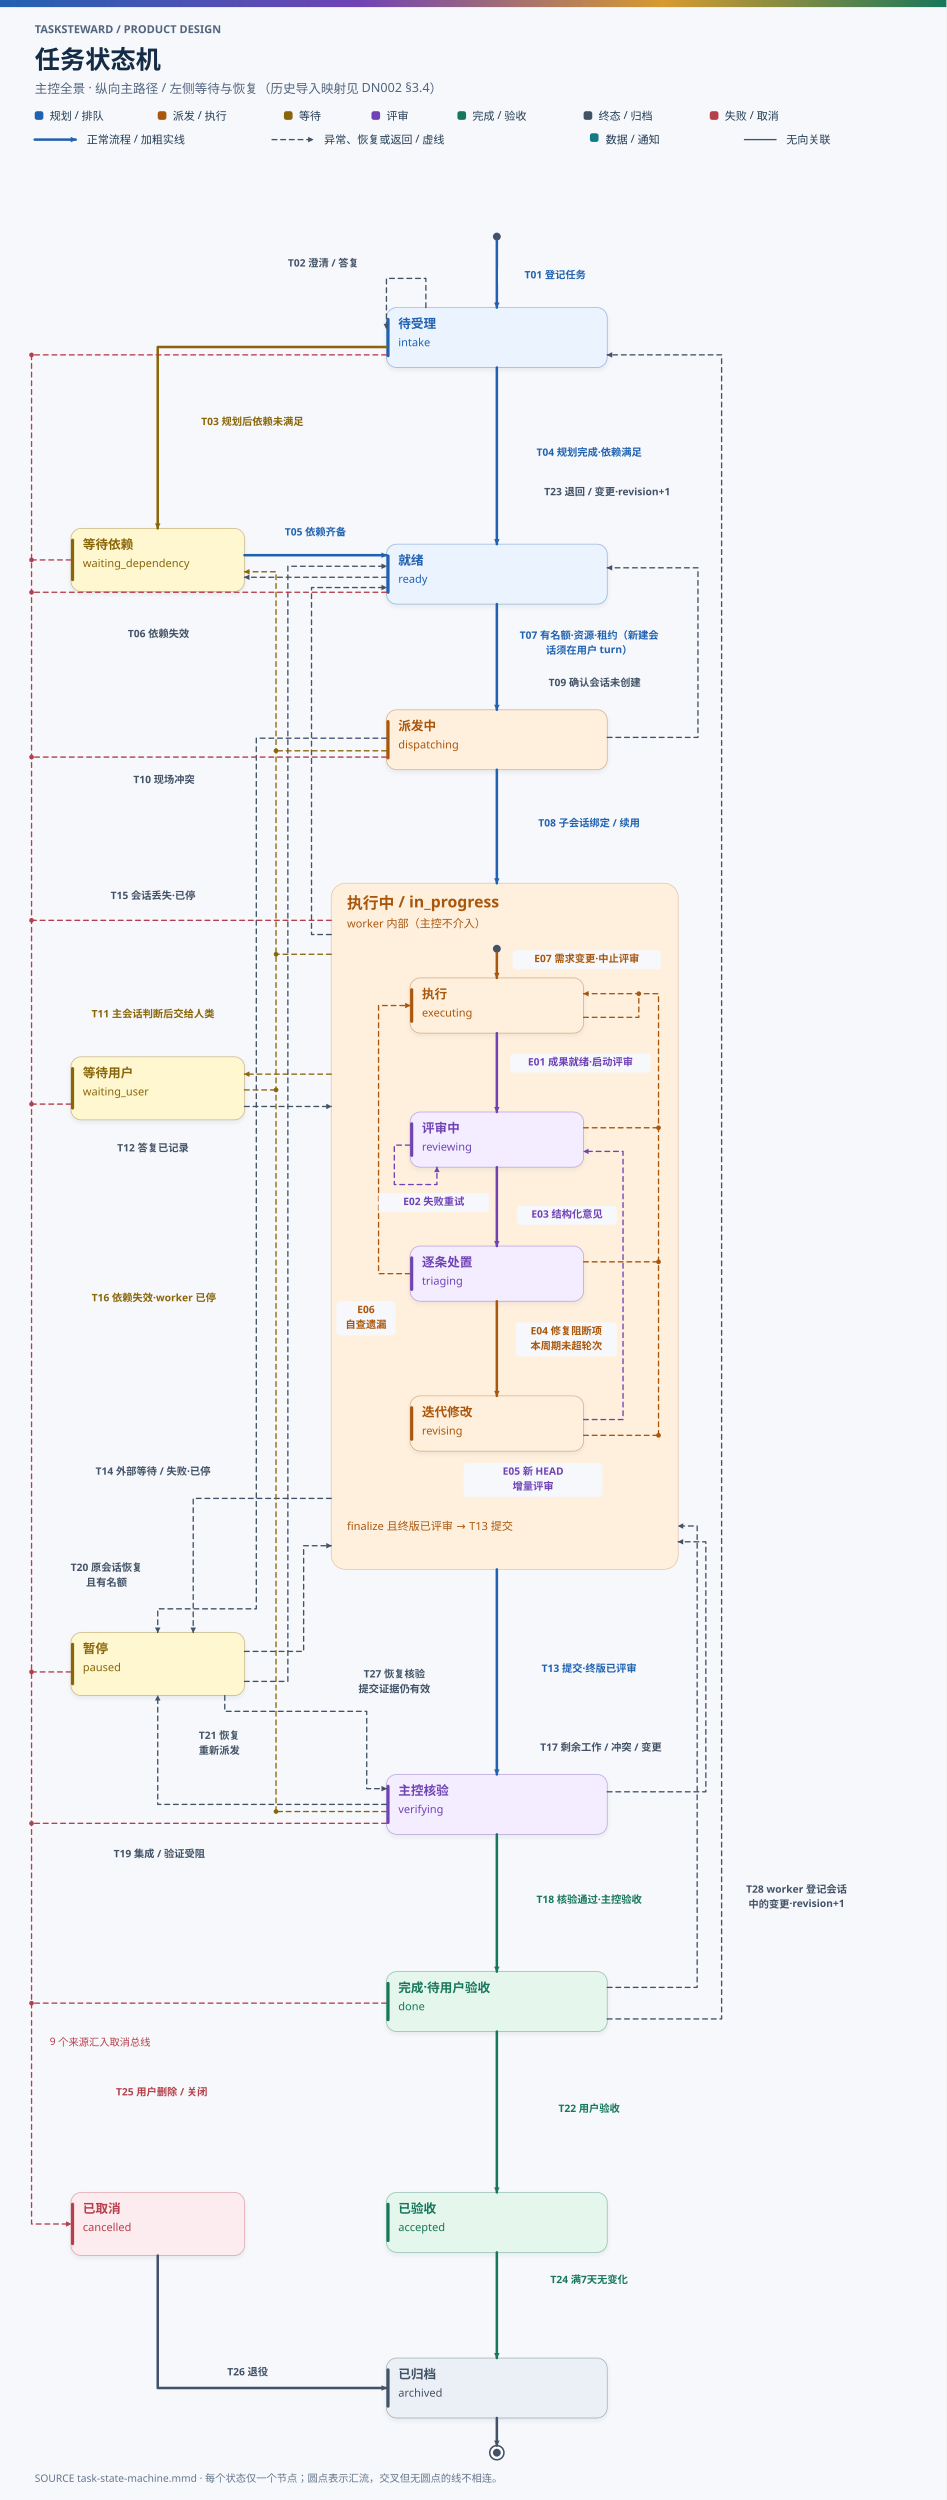
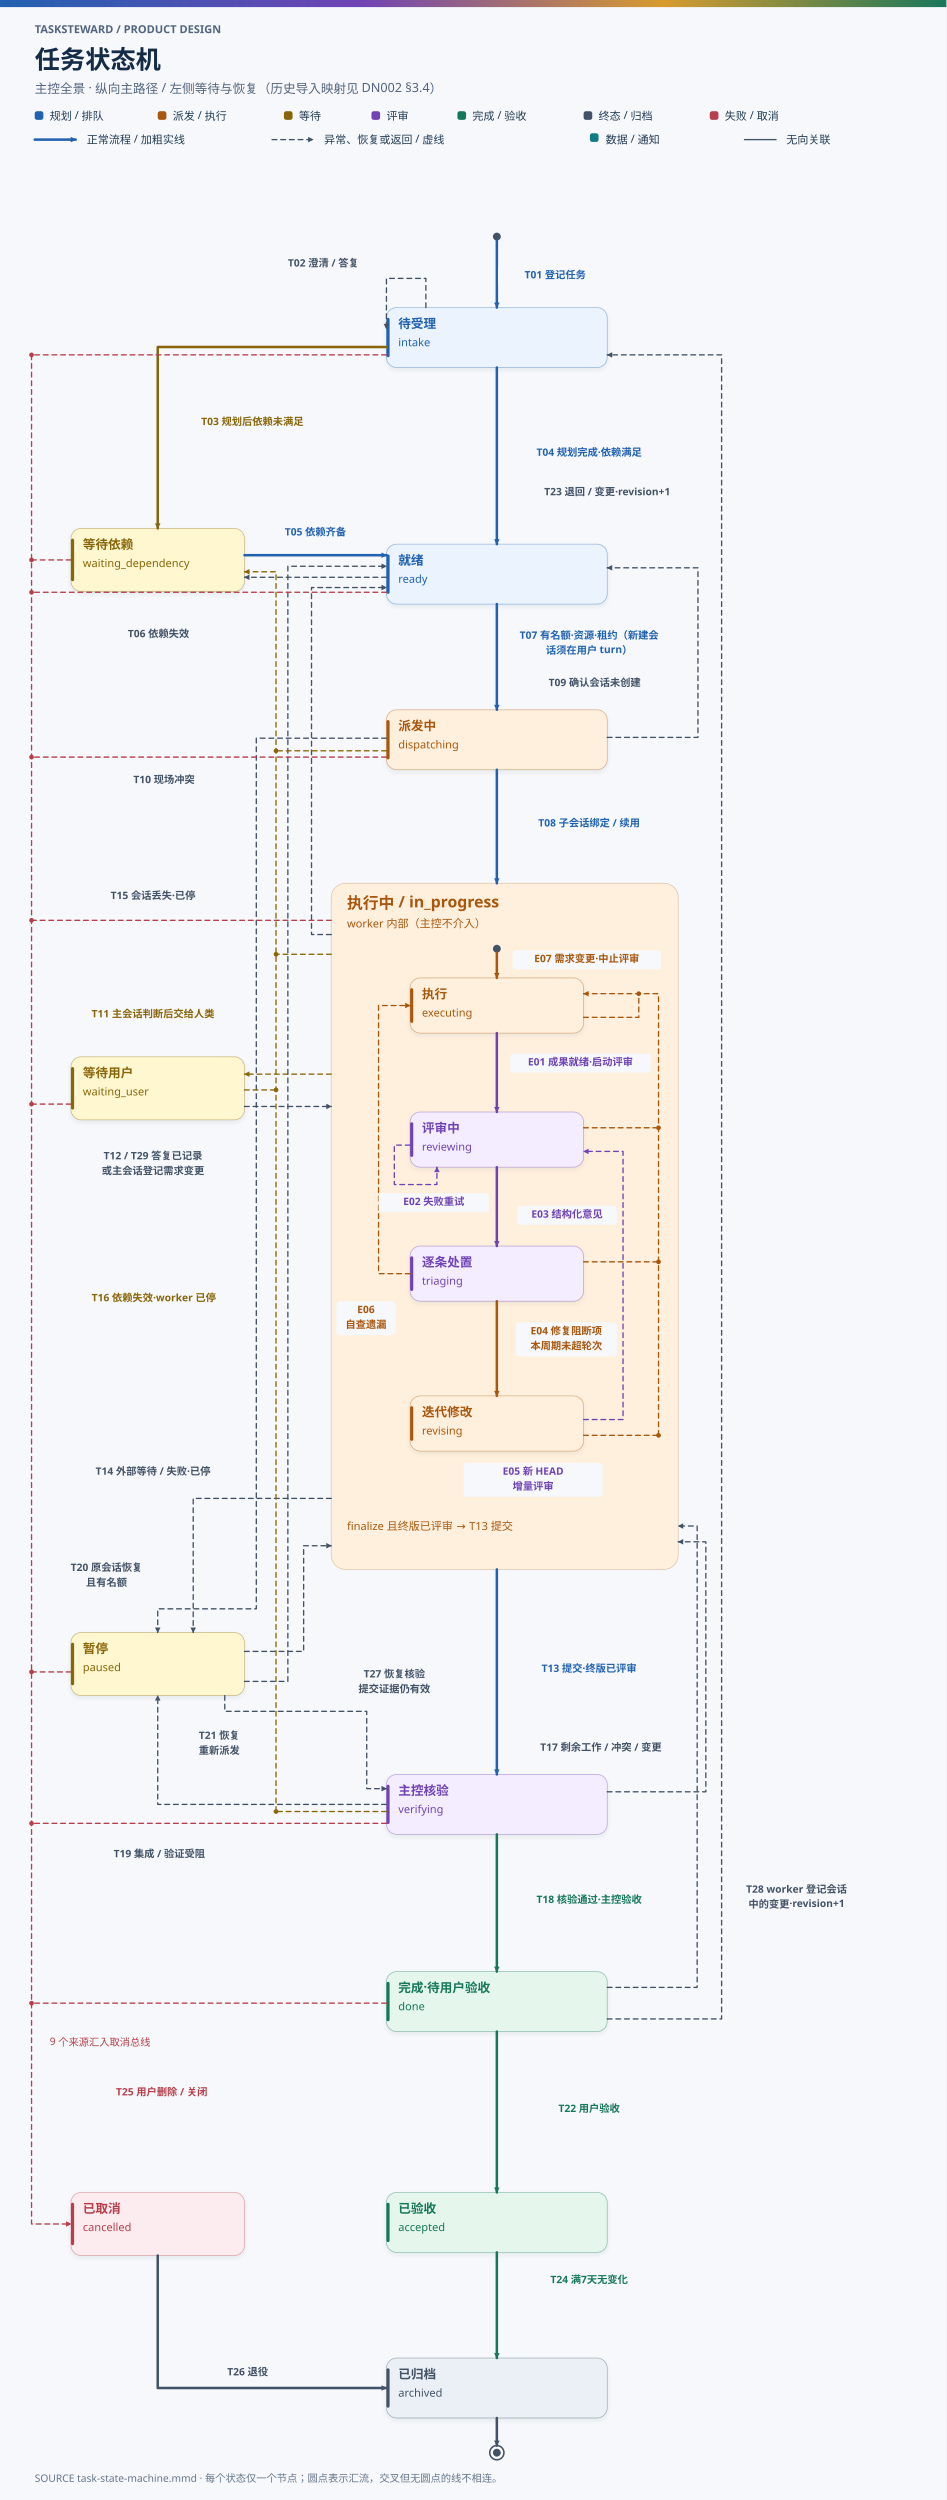
<svg xmlns="http://www.w3.org/2000/svg" width="1200" height="3170" viewBox="0 0 1200 3170" role="img" aria-labelledby="task-state-machine-title" font-family="Segoe UI, Microsoft YaHei, sans-serif">
  <defs>
    <linearGradient id="task-state-machine-header">
      <stop stop-color="#2162B0" />
      <stop offset=".38" stop-color="#7043B5" />
      <stop offset=".7" stop-color="#D79B2F" />
      <stop offset="1" stop-color="#17775B" />
    </linearGradient>
    <filter id="task-state-machine-shadow" x="-10%" y="-20%" width="120%" height="150%">
      <feDropShadow dx="0" dy="3" stdDeviation="3" flood-color="#19334F" flood-opacity=".08" />
    </filter>
    <marker id="task-state-machine-arrow-blue" viewBox="0 0 10 10" refX="9" refY="5" markerWidth="7" markerHeight="7" orient="auto-start-reverse" markerUnits="userSpaceOnUse">
      <path d="M 0 0 L 10 5 L 0 10 z" fill="#2162B0" />
    </marker>
    <marker id="task-state-machine-arrow-orange" viewBox="0 0 10 10" refX="9" refY="5" markerWidth="7" markerHeight="7" orient="auto-start-reverse" markerUnits="userSpaceOnUse">
      <path d="M 0 0 L 10 5 L 0 10 z" fill="#A9570D" />
    </marker>
    <marker id="task-state-machine-arrow-yellow" viewBox="0 0 10 10" refX="9" refY="5" markerWidth="7" markerHeight="7" orient="auto-start-reverse" markerUnits="userSpaceOnUse">
      <path d="M 0 0 L 10 5 L 0 10 z" fill="#896609" />
    </marker>
    <marker id="task-state-machine-arrow-purple" viewBox="0 0 10 10" refX="9" refY="5" markerWidth="7" markerHeight="7" orient="auto-start-reverse" markerUnits="userSpaceOnUse">
      <path d="M 0 0 L 10 5 L 0 10 z" fill="#7043B5" />
    </marker>
    <marker id="task-state-machine-arrow-green" viewBox="0 0 10 10" refX="9" refY="5" markerWidth="7" markerHeight="7" orient="auto-start-reverse" markerUnits="userSpaceOnUse">
      <path d="M 0 0 L 10 5 L 0 10 z" fill="#17775B" />
    </marker>
    <marker id="task-state-machine-arrow-slate" viewBox="0 0 10 10" refX="9" refY="5" markerWidth="7" markerHeight="7" orient="auto-start-reverse" markerUnits="userSpaceOnUse">
      <path d="M 0 0 L 10 5 L 0 10 z" fill="#435367" />
    </marker>
    <marker id="task-state-machine-arrow-red" viewBox="0 0 10 10" refX="9" refY="5" markerWidth="7" markerHeight="7" orient="auto-start-reverse" markerUnits="userSpaceOnUse">
      <path d="M 0 0 L 10 5 L 0 10 z" fill="#B63F4B" />
    </marker>
    <marker id="task-state-machine-arrow-teal" viewBox="0 0 10 10" refX="9" refY="5" markerWidth="7" markerHeight="7" orient="auto-start-reverse" markerUnits="userSpaceOnUse">
      <path d="M 0 0 L 10 5 L 0 10 z" fill="#137B85" />
    </marker>
  </defs>
  <rect x="0" y="0" width="1200" height="3170" rx="0" fill="#F6F8FC" stroke="none" />
  <rect x="0" y="0" width="1200" height="9" rx="0" fill="url(#task-state-machine-header)" stroke="none" />
  <text x="44" y="42" font-size="14" fill="#53657E" text-anchor="start" font-weight="600">TASKSTEWARD  /  PRODUCT DESIGN</text>
  <text x="44" y="87" font-size="32" fill="#152C46" text-anchor="start" font-weight="700">任务状态机</text>
  <text x="44" y="118" font-size="16" fill="#53657E" text-anchor="start" font-weight="400">主控全景  ·  纵向主路径 / 左侧等待与恢复（历史导入映射见 DN002 §3.4）</text>
  <rect x="44" y="141" width="11" height="11" rx="3" fill="#2162B0" stroke="none" />
  <text x="63" y="152" font-size="14" fill="#233C54" text-anchor="start" font-weight="400">规划 / 排队</text>
  <rect x="200" y="141" width="11" height="11" rx="3" fill="#A9570D" stroke="none" />
  <text x="219" y="152" font-size="14" fill="#233C54" text-anchor="start" font-weight="400">派发 / 执行</text>
  <rect x="360" y="141" width="11" height="11" rx="3" fill="#896609" stroke="none" />
  <text x="379" y="152" font-size="14" fill="#233C54" text-anchor="start" font-weight="400">等待</text>
  <rect x="471" y="141" width="11" height="11" rx="3" fill="#7043B5" stroke="none" />
  <text x="490" y="152" font-size="14" fill="#233C54" text-anchor="start" font-weight="400">评审</text>
  <rect x="580" y="141" width="11" height="11" rx="3" fill="#17775B" stroke="none" />
  <text x="599" y="152" font-size="14" fill="#233C54" text-anchor="start" font-weight="400">完成 / 验收</text>
  <rect x="740" y="141" width="11" height="11" rx="3" fill="#435367" stroke="none" />
  <text x="759" y="152" font-size="14" fill="#233C54" text-anchor="start" font-weight="400">终态 / 归档</text>
  <rect x="900" y="141" width="11" height="11" rx="3" fill="#B63F4B" stroke="none" />
  <text x="919" y="152" font-size="14" fill="#233C54" text-anchor="start" font-weight="400">失败 / 取消</text>
  <path d="M 44,177 L 96,177" fill="none" stroke="#2162B0" stroke-width="3.2" stroke-linecap="round" stroke-linejoin="round" marker-end="url(#task-state-machine-arrow-blue)" />
  <text x="110" y="182" font-size="14" fill="#233C54" text-anchor="start" font-weight="400">正常流程 / 加粗实线</text>
  <path d="M 345,177 L 397,177" fill="none" stroke="#435367" stroke-width="1.7" stroke-linecap="round" stroke-linejoin="round" stroke-dasharray="6 5" marker-end="url(#task-state-machine-arrow-slate)" />
  <text x="411" y="182" font-size="14" fill="#233C54" text-anchor="start" font-weight="400">异常、恢复或返回 / 虚线</text>
  <rect x="748" y="169" width="11" height="11" rx="3" fill="#137B85" stroke="none" />
  <text x="768" y="182" font-size="14" fill="#233C54" text-anchor="start" font-weight="400">数据 / 通知</text>
  <path d="M 944,177 L 984,177" fill="none" stroke="#435367" stroke-width="1.7" stroke-linecap="round" stroke-linejoin="round" />
  <text x="997" y="182" font-size="14" fill="#233C54" text-anchor="start" font-weight="400">无向关联</text>
  <g data-node="intake" data-box="490,390,280,76">
    <rect x="490" y="390" width="280" height="76" rx="13" fill="#EBF3FF" stroke="#2162B0" filter="url(#task-state-machine-shadow)" stroke-opacity=".40" />
    <rect x="490" y="403" width="4" height="50" rx="2" fill="#2162B0" stroke="none" />
    <text x="505" y="416" font-size="16" fill="#2162B0" text-anchor="start" font-weight="650">待受理</text>
    <text x="505" y="439.0" font-size="14" fill="#2162B0" text-anchor="start" font-weight="400">intake</text>
  </g>
  <g data-node="ready" data-box="490,690,280,76">
    <rect x="490" y="690" width="280" height="76" rx="13" fill="#EBF3FF" stroke="#2162B0" filter="url(#task-state-machine-shadow)" stroke-opacity=".40" />
    <rect x="490" y="703" width="4" height="50" rx="2" fill="#2162B0" stroke="none" />
    <text x="505" y="716" font-size="16" fill="#2162B0" text-anchor="start" font-weight="650">就绪</text>
    <text x="505" y="739.0" font-size="14" fill="#2162B0" text-anchor="start" font-weight="400">ready</text>
  </g>
  <g data-node="dispatching" data-box="490,900,280,76">
    <rect x="490" y="900" width="280" height="76" rx="13" fill="#FFF0DE" stroke="#A9570D" filter="url(#task-state-machine-shadow)" stroke-opacity=".40" />
    <rect x="490" y="913" width="4" height="50" rx="2" fill="#A9570D" stroke="none" />
    <text x="505" y="926" font-size="16" fill="#A9570D" text-anchor="start" font-weight="650">派发中</text>
    <text x="505" y="949.0" font-size="14" fill="#A9570D" text-anchor="start" font-weight="400">dispatching</text>
  </g>
  <g data-node="verifying" data-box="490,2250,280,76">
    <rect x="490" y="2250" width="280" height="76" rx="13" fill="#F3EDFF" stroke="#7043B5" filter="url(#task-state-machine-shadow)" stroke-opacity=".40" />
    <rect x="490" y="2263" width="4" height="50" rx="2" fill="#7043B5" stroke="none" />
    <text x="505" y="2276" font-size="16" fill="#7043B5" text-anchor="start" font-weight="650">主控核验</text>
    <text x="505" y="2299.0" font-size="14" fill="#7043B5" text-anchor="start" font-weight="400">verifying</text>
  </g>
  <g data-node="done" data-box="490,2500,280,76">
    <rect x="490" y="2500" width="280" height="76" rx="13" fill="#E5F6ED" stroke="#17775B" filter="url(#task-state-machine-shadow)" stroke-opacity=".40" />
    <rect x="490" y="2513" width="4" height="50" rx="2" fill="#17775B" stroke="none" />
    <text x="505" y="2526" font-size="16" fill="#17775B" text-anchor="start" font-weight="650">完成·待用户验收</text>
    <text x="505" y="2549.0" font-size="14" fill="#17775B" text-anchor="start" font-weight="400">done</text>
  </g>
  <g data-node="accepted" data-box="490,2780,280,76">
    <rect x="490" y="2780" width="280" height="76" rx="13" fill="#E5F6ED" stroke="#17775B" filter="url(#task-state-machine-shadow)" stroke-opacity=".40" />
    <rect x="490" y="2793" width="4" height="50" rx="2" fill="#17775B" stroke="none" />
    <text x="505" y="2806" font-size="16" fill="#17775B" text-anchor="start" font-weight="650">已验收</text>
    <text x="505" y="2829.0" font-size="14" fill="#17775B" text-anchor="start" font-weight="400">accepted</text>
  </g>
  <g data-node="archived" data-box="490,2990,280,76">
    <rect x="490" y="2990" width="280" height="76" rx="13" fill="#EAF0F5" stroke="#435367" filter="url(#task-state-machine-shadow)" stroke-opacity=".40" />
    <rect x="490" y="3003" width="4" height="50" rx="2" fill="#435367" stroke="none" />
    <text x="505" y="3016" font-size="16" fill="#435367" text-anchor="start" font-weight="650">已归档</text>
    <text x="505" y="3039.0" font-size="14" fill="#435367" text-anchor="start" font-weight="400">archived</text>
  </g>
  <g data-node="waiting_dependency" data-box="90,670,220,80">
    <rect x="90" y="670" width="220" height="80" rx="13" fill="#FFF7CF" stroke="#896609" filter="url(#task-state-machine-shadow)" stroke-opacity=".40" />
    <rect x="90" y="683" width="4" height="54" rx="2" fill="#896609" stroke="none" />
    <text x="105" y="696" font-size="16" fill="#896609" text-anchor="start" font-weight="650">等待依赖</text>
    <text x="105" y="719.0" font-size="14" fill="#896609" text-anchor="start" font-weight="400">waiting_dependency</text>
  </g>
  <g data-node="waiting_user" data-box="90,1340,220,80">
    <rect x="90" y="1340" width="220" height="80" rx="13" fill="#FFF7CF" stroke="#896609" filter="url(#task-state-machine-shadow)" stroke-opacity=".40" />
    <rect x="90" y="1353" width="4" height="54" rx="2" fill="#896609" stroke="none" />
    <text x="105" y="1366" font-size="16" fill="#896609" text-anchor="start" font-weight="650">等待用户</text>
    <text x="105" y="1389.0" font-size="14" fill="#896609" text-anchor="start" font-weight="400">waiting_user</text>
  </g>
  <g data-node="paused" data-box="90,2070,220,80">
    <rect x="90" y="2070" width="220" height="80" rx="13" fill="#FFF7CF" stroke="#896609" filter="url(#task-state-machine-shadow)" stroke-opacity=".40" />
    <rect x="90" y="2083" width="4" height="54" rx="2" fill="#896609" stroke="none" />
    <text x="105" y="2096" font-size="16" fill="#896609" text-anchor="start" font-weight="650">暂停</text>
    <text x="105" y="2119.0" font-size="14" fill="#896609" text-anchor="start" font-weight="400">paused</text>
  </g>
  <g data-node="cancelled" data-box="90,2780,220,80">
    <rect x="90" y="2780" width="220" height="80" rx="13" fill="#FDECEF" stroke="#B63F4B" filter="url(#task-state-machine-shadow)" stroke-opacity=".40" />
    <rect x="90" y="2793" width="4" height="54" rx="2" fill="#B63F4B" stroke="none" />
    <text x="105" y="2806" font-size="16" fill="#B63F4B" text-anchor="start" font-weight="650">已取消</text>
    <text x="105" y="2829.0" font-size="14" fill="#B63F4B" text-anchor="start" font-weight="400">cancelled</text>
  </g>
  <g data-node="in_progress" data-box="420,1120,440,870">
    <rect x="420" y="1120" width="440" height="870" rx="18" fill="#FFF0DE" stroke="#A9570D" stroke-opacity=".28" />
    <text x="440" y="1152" font-size="20" fill="#A9570D" text-anchor="start" font-weight="700">执行中 / in_progress</text>
    <text x="440" y="1176" font-size="14" fill="#A9570D" text-anchor="start" font-weight="400">worker 内部（主控不介入）</text>
  </g>
  <g data-node="executing" data-box="520,1240,220,70">
    <rect x="520" y="1240" width="220" height="70" rx="13" fill="#FFF0DE" stroke="#A9570D" filter="url(#task-state-machine-shadow)" stroke-opacity=".40" />
    <rect x="520" y="1253" width="4" height="44" rx="2" fill="#A9570D" stroke="none" />
    <text x="535" y="1266" font-size="16" fill="#A9570D" text-anchor="start" font-weight="650">执行</text>
    <text x="535" y="1289.0" font-size="14" fill="#A9570D" text-anchor="start" font-weight="400">executing</text>
  </g>
  <g data-node="reviewing" data-box="520,1410,220,70">
    <rect x="520" y="1410" width="220" height="70" rx="13" fill="#F3EDFF" stroke="#7043B5" filter="url(#task-state-machine-shadow)" stroke-opacity=".40" />
    <rect x="520" y="1423" width="4" height="44" rx="2" fill="#7043B5" stroke="none" />
    <text x="535" y="1436" font-size="16" fill="#7043B5" text-anchor="start" font-weight="650">评审中</text>
    <text x="535" y="1459.0" font-size="14" fill="#7043B5" text-anchor="start" font-weight="400">reviewing</text>
  </g>
  <g data-node="triaging" data-box="520,1580,220,70">
    <rect x="520" y="1580" width="220" height="70" rx="13" fill="#F3EDFF" stroke="#7043B5" filter="url(#task-state-machine-shadow)" stroke-opacity=".40" />
    <rect x="520" y="1593" width="4" height="44" rx="2" fill="#7043B5" stroke="none" />
    <text x="535" y="1606" font-size="16" fill="#7043B5" text-anchor="start" font-weight="650">逐条处置</text>
    <text x="535" y="1629.0" font-size="14" fill="#7043B5" text-anchor="start" font-weight="400">triaging</text>
  </g>
  <g data-node="revising" data-box="520,1770,220,70">
    <rect x="520" y="1770" width="220" height="70" rx="13" fill="#FFF0DE" stroke="#A9570D" filter="url(#task-state-machine-shadow)" stroke-opacity=".40" />
    <rect x="520" y="1783" width="4" height="44" rx="2" fill="#A9570D" stroke="none" />
    <text x="535" y="1796" font-size="16" fill="#A9570D" text-anchor="start" font-weight="650">迭代修改</text>
    <text x="535" y="1819.0" font-size="14" fill="#A9570D" text-anchor="start" font-weight="400">revising</text>
  </g>
  <text x="440" y="1940" font-size="14" fill="#A9570D" text-anchor="start" font-weight="400">finalize 且终版已评审 → T13 提交</text>
  <circle cx="630" cy="300" r="5" fill="#435367" />
  <g data-edge="11" data-source="[*]" data-target="intake" data-label-ref="task-state-machine-label-11">
    <path d="M 630,305 L 630,390" fill="none" stroke="#2162B0" stroke-width="3.2" stroke-linecap="round" stroke-linejoin="round" marker-end="url(#task-state-machine-arrow-blue)" />
  </g>
  <g data-edge="14" data-source="intake" data-target="ready" data-label-ref="task-state-machine-label-14">
    <path d="M 630,466 L 630,690" fill="none" stroke="#2162B0" stroke-width="3.2" stroke-linecap="round" stroke-linejoin="round" marker-end="url(#task-state-machine-arrow-blue)" />
  </g>
  <g data-edge="17" data-source="ready" data-target="dispatching" data-label-ref="task-state-machine-label-17">
    <path d="M 630,766 L 630,900" fill="none" stroke="#2162B0" stroke-width="3.2" stroke-linecap="round" stroke-linejoin="round" marker-end="url(#task-state-machine-arrow-blue)" />
  </g>
  <g data-edge="18" data-source="dispatching" data-target="in_progress" data-label-ref="task-state-machine-label-18">
    <path d="M 630,976 L 630,1120" fill="none" stroke="#2162B0" stroke-width="3.2" stroke-linecap="round" stroke-linejoin="round" marker-end="url(#task-state-machine-arrow-blue)" />
  </g>
  <g data-edge="23" data-source="in_progress" data-target="verifying" data-label-ref="task-state-machine-label-23">
    <path d="M 630,1990 L 630,2250" fill="none" stroke="#2162B0" stroke-width="3.2" stroke-linecap="round" stroke-linejoin="round" marker-end="url(#task-state-machine-arrow-blue)" />
  </g>
  <g data-edge="31" data-source="verifying" data-target="done" data-label-ref="task-state-machine-label-31">
    <path d="M 630,2326 L 630,2500" fill="none" stroke="#17775B" stroke-width="3.2" stroke-linecap="round" stroke-linejoin="round" marker-end="url(#task-state-machine-arrow-green)" />
  </g>
  <g data-edge="36" data-source="done" data-target="accepted" data-label-ref="task-state-machine-label-36">
    <path d="M 630,2576 L 630,2780" fill="none" stroke="#17775B" stroke-width="3.2" stroke-linecap="round" stroke-linejoin="round" marker-end="url(#task-state-machine-arrow-green)" />
  </g>
  <g data-edge="39" data-source="accepted" data-target="archived" data-label-ref="task-state-machine-label-39">
    <path d="M 630,2856 L 630,2990" fill="none" stroke="#17775B" stroke-width="3.2" stroke-linecap="round" stroke-linejoin="round" marker-end="url(#task-state-machine-arrow-green)" />
  </g>
  <g data-edge="12" data-source="intake" data-target="intake" data-label-ref="task-state-machine-label-12">
    <path d="M 540,390 L 540,353 L 490,353 L 490,417" fill="none" stroke="#435367" stroke-width="1.7" stroke-linecap="round" stroke-linejoin="round" stroke-dasharray="6 5" marker-end="url(#task-state-machine-arrow-slate)" />
  </g>
  <g data-edge="13" data-source="intake" data-target="waiting_dependency" data-label-ref="task-state-machine-label-13">
    <path d="M 490,440 L 200,440 L 200,670" fill="none" stroke="#896609" stroke-width="3.2" stroke-linecap="round" stroke-linejoin="round" marker-end="url(#task-state-machine-arrow-yellow)" />
  </g>
  <g data-edge="15" data-source="waiting_dependency" data-target="ready" data-label-ref="task-state-machine-label-15">
    <path d="M 310,704 L 490,704" fill="none" stroke="#2162B0" stroke-width="3.2" stroke-linecap="round" stroke-linejoin="round" marker-end="url(#task-state-machine-arrow-blue)" />
  </g>
  <g data-edge="16" data-source="ready" data-target="waiting_dependency" data-label-ref="task-state-machine-label-16">
    <path d="M 490,732 L 310,732" fill="none" stroke="#435367" stroke-width="1.7" stroke-linecap="round" stroke-linejoin="round" stroke-dasharray="6 5" marker-end="url(#task-state-machine-arrow-slate)" />
  </g>
  <g data-edge="19" data-source="dispatching" data-target="ready" data-label-ref="task-state-machine-label-19">
    <path d="M 770,935 L 885,935 L 885,720 L 770,720" fill="none" stroke="#435367" stroke-width="1.7" stroke-linecap="round" stroke-linejoin="round" stroke-dasharray="6 5" marker-end="url(#task-state-machine-arrow-slate)" />
  </g>
  <g data-edge="20" data-source="dispatching" data-target="paused" data-label-ref="task-state-machine-label-20">
    <path d="M 490,936 L 325,936 L 325,2040 L 200,2040 L 200,2070" fill="none" stroke="#435367" stroke-width="1.7" stroke-linecap="round" stroke-linejoin="round" stroke-dasharray="6 5" marker-end="url(#task-state-machine-arrow-slate)" />
  </g>
  <g data-edge="21" data-source="in_progress" data-target="waiting_user" data-label-ref="task-state-machine-label-21">
    <path d="M 420,1362 L 310,1362" fill="none" stroke="#896609" stroke-width="1.7" stroke-linecap="round" stroke-linejoin="round" stroke-dasharray="6 5" marker-end="url(#task-state-machine-arrow-yellow)" />
  </g>
  <g data-edge="22" data-source="waiting_user" data-target="in_progress" data-label-ref="task-state-machine-label-22">
    <path d="M 310,1403 L 420,1403" fill="none" stroke="#435367" stroke-width="1.7" stroke-linecap="round" stroke-linejoin="round" stroke-dasharray="6 5" marker-end="url(#task-state-machine-arrow-slate)" />
  </g>
  <g data-edge="24" data-source="in_progress" data-target="paused" data-label-ref="task-state-machine-label-24">
    <path d="M 420,1900 L 245,1900 L 245,2070" fill="none" stroke="#435367" stroke-width="1.7" stroke-linecap="round" stroke-linejoin="round" stroke-dasharray="6 5" marker-end="url(#task-state-machine-arrow-slate)" />
  </g>
  <g data-edge="25" data-source="in_progress" data-target="ready" data-label-ref="task-state-machine-label-25">
    <path d="M 420,1185 L 395,1185 L 395,745 L 490,745" fill="none" stroke="#435367" stroke-width="1.7" stroke-linecap="round" stroke-linejoin="round" stroke-dasharray="6 5" marker-end="url(#task-state-machine-arrow-slate)" />
  </g>
  <g data-edge="30" data-source="verifying" data-target="in_progress" data-label-ref="task-state-machine-label-30">
    <path d="M 770,2272 L 895,2272 L 895,1955 L 860,1955" fill="none" stroke="#435367" stroke-width="1.7" stroke-linecap="round" stroke-linejoin="round" stroke-dasharray="6 5" marker-end="url(#task-state-machine-arrow-slate)" />
  </g>
  <g data-edge="32" data-source="verifying" data-target="paused" data-label-ref="task-state-machine-label-32">
    <path d="M 490,2288 L 200,2288 L 200,2150" fill="none" stroke="#435367" stroke-width="1.7" stroke-linecap="round" stroke-linejoin="round" stroke-dasharray="6 5" marker-end="url(#task-state-machine-arrow-slate)" />
  </g>
  <g data-edge="33" data-source="paused" data-target="in_progress" data-label-ref="task-state-machine-label-33">
    <path d="M 310,2094 L 385,2094 L 385,1960 L 420,1960" fill="none" stroke="#435367" stroke-width="1.7" stroke-linecap="round" stroke-linejoin="round" stroke-dasharray="6 5" marker-end="url(#task-state-machine-arrow-slate)" />
  </g>
  <g data-edge="34" data-source="paused" data-target="ready" data-label-ref="task-state-machine-label-34">
    <path d="M 310,2132 L 365,2132 L 365,718 L 490,718" fill="none" stroke="#435367" stroke-width="1.7" stroke-linecap="round" stroke-linejoin="round" stroke-dasharray="6 5" marker-end="url(#task-state-machine-arrow-slate)" />
  </g>
  <g data-edge="35" data-source="paused" data-target="verifying" data-label-ref="task-state-machine-label-35">
    <path d="M 285,2150 L 285,2170 L 465,2170 L 465,2268 L 490,2268" fill="none" stroke="#435367" stroke-width="1.7" stroke-linecap="round" stroke-linejoin="round" stroke-dasharray="6 5" marker-end="url(#task-state-machine-arrow-slate)" />
  </g>
  <g data-edge="37" data-source="done" data-target="intake" data-label-ref="task-state-machine-label-37">
    <path d="M 770,2560 L 915,2560 L 915,450 L 770,450" fill="none" stroke="#435367" stroke-width="1.7" stroke-linecap="round" stroke-linejoin="round" stroke-dasharray="6 5" marker-end="url(#task-state-machine-arrow-slate)" />
  </g>
  <g data-edge="38" data-source="done" data-target="in_progress" data-label-ref="task-state-machine-label-38">
    <path d="M 770,2520 L 884,2520 L 884,1935 L 860,1935" fill="none" stroke="#435367" stroke-width="1.7" stroke-linecap="round" stroke-linejoin="round" stroke-dasharray="6 5" marker-end="url(#task-state-machine-arrow-slate)" />
  </g>
  <g data-edge="49" data-source="cancelled" data-target="archived" data-label-ref="task-state-machine-label-49">
    <path d="M 200,2860 L 200,3028 L 490,3028" fill="none" stroke="#435367" stroke-width="3.2" stroke-linecap="round" stroke-linejoin="round" marker-end="url(#task-state-machine-arrow-slate)" />
  </g>
  <g id="task-state-machine-bus-T16" data-bus="T16">
    <path d="M 350,2297 L 350,725 L 310,725" fill="none" stroke="#896609" stroke-width="1.7" stroke-linecap="round" stroke-linejoin="round" stroke-dasharray="6 5" marker-end="url(#task-state-machine-arrow-yellow)" />
  </g>
  <g data-edge="26" data-source="dispatching" data-target="waiting_dependency" data-bus-ref="task-state-machine-bus-T16" data-label-ref="task-state-machine-bus-T16-label">
    <path d="M 490,952 L 350,952" fill="none" stroke="#896609" stroke-width="1.7" stroke-linecap="round" stroke-linejoin="round" stroke-dasharray="6 5" />
    <circle cx="350" cy="952" r="3" fill="#896609" />
  </g>
  <g data-edge="27" data-source="in_progress" data-target="waiting_dependency" data-bus-ref="task-state-machine-bus-T16" data-label-ref="task-state-machine-bus-T16-label">
    <path d="M 420,1210 L 350,1210" fill="none" stroke="#896609" stroke-width="1.7" stroke-linecap="round" stroke-linejoin="round" stroke-dasharray="6 5" />
    <circle cx="350" cy="1210" r="3" fill="#896609" />
  </g>
  <g data-edge="28" data-source="waiting_user" data-target="waiting_dependency" data-bus-ref="task-state-machine-bus-T16" data-label-ref="task-state-machine-bus-T16-label">
    <path d="M 310,1382 L 350,1382" fill="none" stroke="#896609" stroke-width="1.7" stroke-linecap="round" stroke-linejoin="round" stroke-dasharray="6 5" />
    <circle cx="350" cy="1382" r="3" fill="#896609" />
  </g>
  <g data-edge="29" data-source="verifying" data-target="waiting_dependency" data-bus-ref="task-state-machine-bus-T16" data-label-ref="task-state-machine-bus-T16-label">
    <path d="M 490,2297 L 350,2297" fill="none" stroke="#896609" stroke-width="1.7" stroke-linecap="round" stroke-linejoin="round" stroke-dasharray="6 5" />
    <circle cx="350" cy="2297" r="3" fill="#896609" />
  </g>
  <g id="task-state-machine-bus-T25" data-bus="T25">
    <path d="M 40,450 L 40,2820 L 90,2820" fill="none" stroke="#B63F4B" stroke-width="1.7" stroke-linecap="round" stroke-linejoin="round" stroke-dasharray="6 5" marker-end="url(#task-state-machine-arrow-red)" />
  </g>
  <g data-edge="40" data-source="intake" data-target="cancelled" data-bus-ref="task-state-machine-bus-T25" data-label-ref="task-state-machine-bus-T25-label">
    <path d="M 490,450 L 40,450" fill="none" stroke="#B63F4B" stroke-width="1.7" stroke-linecap="round" stroke-linejoin="round" stroke-dasharray="6 5" />
    <circle cx="40" cy="450" r="3" fill="#B63F4B" />
  </g>
  <g data-edge="41" data-source="waiting_dependency" data-target="cancelled" data-bus-ref="task-state-machine-bus-T25" data-label-ref="task-state-machine-bus-T25-label">
    <path d="M 90,710 L 40,710" fill="none" stroke="#B63F4B" stroke-width="1.7" stroke-linecap="round" stroke-linejoin="round" stroke-dasharray="6 5" />
    <circle cx="40" cy="710" r="3" fill="#B63F4B" />
  </g>
  <g data-edge="42" data-source="ready" data-target="cancelled" data-bus-ref="task-state-machine-bus-T25" data-label-ref="task-state-machine-bus-T25-label">
    <path d="M 490,751 L 40,751" fill="none" stroke="#B63F4B" stroke-width="1.7" stroke-linecap="round" stroke-linejoin="round" stroke-dasharray="6 5" />
    <circle cx="40" cy="751" r="3" fill="#B63F4B" />
  </g>
  <g data-edge="43" data-source="dispatching" data-target="cancelled" data-bus-ref="task-state-machine-bus-T25" data-label-ref="task-state-machine-bus-T25-label">
    <path d="M 490,960 L 40,960" fill="none" stroke="#B63F4B" stroke-width="1.7" stroke-linecap="round" stroke-linejoin="round" stroke-dasharray="6 5" />
    <circle cx="40" cy="960" r="3" fill="#B63F4B" />
  </g>
  <g data-edge="44" data-source="in_progress" data-target="cancelled" data-bus-ref="task-state-machine-bus-T25" data-label-ref="task-state-machine-bus-T25-label">
    <path d="M 420,1167 L 40,1167" fill="none" stroke="#B63F4B" stroke-width="1.7" stroke-linecap="round" stroke-linejoin="round" stroke-dasharray="6 5" />
    <circle cx="40" cy="1167" r="3" fill="#B63F4B" />
  </g>
  <g data-edge="45" data-source="waiting_user" data-target="cancelled" data-bus-ref="task-state-machine-bus-T25" data-label-ref="task-state-machine-bus-T25-label">
    <path d="M 90,1400 L 40,1400" fill="none" stroke="#B63F4B" stroke-width="1.7" stroke-linecap="round" stroke-linejoin="round" stroke-dasharray="6 5" />
    <circle cx="40" cy="1400" r="3" fill="#B63F4B" />
  </g>
  <g data-edge="46" data-source="paused" data-target="cancelled" data-bus-ref="task-state-machine-bus-T25" data-label-ref="task-state-machine-bus-T25-label">
    <path d="M 90,2120 L 40,2120" fill="none" stroke="#B63F4B" stroke-width="1.7" stroke-linecap="round" stroke-linejoin="round" stroke-dasharray="6 5" />
    <circle cx="40" cy="2120" r="3" fill="#B63F4B" />
  </g>
  <g data-edge="47" data-source="verifying" data-target="cancelled" data-bus-ref="task-state-machine-bus-T25" data-label-ref="task-state-machine-bus-T25-label">
    <path d="M 490,2312 L 40,2312" fill="none" stroke="#B63F4B" stroke-width="1.7" stroke-linecap="round" stroke-linejoin="round" stroke-dasharray="6 5" />
    <circle cx="40" cy="2312" r="3" fill="#B63F4B" />
  </g>
  <g data-edge="48" data-source="done" data-target="cancelled" data-bus-ref="task-state-machine-bus-T25" data-label-ref="task-state-machine-bus-T25-label">
    <path d="M 490,2540 L 40,2540" fill="none" stroke="#B63F4B" stroke-width="1.7" stroke-linecap="round" stroke-linejoin="round" stroke-dasharray="6 5" />
    <circle cx="40" cy="2540" r="3" fill="#B63F4B" />
  </g>
  <text x="63" y="2593" font-size="13" fill="#B63F4B" text-anchor="start" font-weight="400">9 个来源汇入取消总线</text>
  <circle cx="630" cy="1203" r="5" fill="#435367" />
  <g data-edge="0" data-source="[*]" data-target="executing">
    <path d="M 630,1208 L 630,1240" fill="none" stroke="#A9570D" stroke-width="3.2" stroke-linecap="round" stroke-linejoin="round" marker-end="url(#task-state-machine-arrow-orange)" />
  </g>
  <g data-edge="1" data-source="executing" data-target="reviewing" data-label-ref="task-state-machine-label-1">
    <path d="M 630,1310 L 630,1410" fill="none" stroke="#7043B5" stroke-width="3.2" stroke-linecap="round" stroke-linejoin="round" marker-end="url(#task-state-machine-arrow-purple)" />
  </g>
  <g data-edge="2" data-source="reviewing" data-target="reviewing" data-label-ref="task-state-machine-label-2">
    <path d="M 520,1452 L 500,1452 L 500,1502 L 554,1502 L 554,1480" fill="none" stroke="#7043B5" stroke-width="1.7" stroke-linecap="round" stroke-linejoin="round" stroke-dasharray="6 5" marker-end="url(#task-state-machine-arrow-purple)" />
  </g>
  <g data-edge="3" data-source="reviewing" data-target="triaging" data-label-ref="task-state-machine-label-3">
    <path d="M 630,1480 L 630,1580" fill="none" stroke="#7043B5" stroke-width="3.2" stroke-linecap="round" stroke-linejoin="round" marker-end="url(#task-state-machine-arrow-purple)" />
  </g>
  <g data-edge="4" data-source="triaging" data-target="revising" data-label-ref="task-state-machine-label-4">
    <path d="M 630,1650 L 630,1770" fill="none" stroke="#A9570D" stroke-width="3.2" stroke-linecap="round" stroke-linejoin="round" marker-end="url(#task-state-machine-arrow-orange)" />
  </g>
  <g data-edge="5" data-source="revising" data-target="reviewing" data-label-ref="task-state-machine-label-5">
    <path d="M 740,1800 L 790,1800 L 790,1460 L 740,1460" fill="none" stroke="#7043B5" stroke-width="1.7" stroke-linecap="round" stroke-linejoin="round" stroke-dasharray="6 5" marker-end="url(#task-state-machine-arrow-purple)" />
  </g>
  <g data-edge="6" data-source="triaging" data-target="executing" data-label-ref="task-state-machine-label-6">
    <path d="M 520,1615 L 480,1615 L 480,1275 L 520,1275" fill="none" stroke="#A9570D" stroke-width="1.7" stroke-linecap="round" stroke-linejoin="round" stroke-dasharray="6 5" marker-end="url(#task-state-machine-arrow-orange)" />
  </g>
  <g id="task-state-machine-bus-E07" data-bus="E07">
    <path d="M 835,1820 L 835,1260 L 740,1260" fill="none" stroke="#A9570D" stroke-width="1.7" stroke-linecap="round" stroke-linejoin="round" stroke-dasharray="6 5" marker-end="url(#task-state-machine-arrow-orange)" />
  </g>
  <g data-edge="7" data-source="executing" data-target="executing" data-bus-ref="task-state-machine-bus-E07" data-label-ref="task-state-machine-bus-E07-label">
    <path d="M 740,1290 L 810,1290 L 810,1260" fill="none" stroke="#A9570D" stroke-width="1.7" stroke-linecap="round" stroke-linejoin="round" stroke-dasharray="6 5" />
    <circle cx="810" cy="1260" r="3" fill="#A9570D" />
  </g>
  <g data-edge="8" data-source="reviewing" data-target="executing" data-bus-ref="task-state-machine-bus-E07" data-label-ref="task-state-machine-bus-E07-label">
    <path d="M 740,1430 L 835,1430" fill="none" stroke="#A9570D" stroke-width="1.7" stroke-linecap="round" stroke-linejoin="round" stroke-dasharray="6 5" />
    <circle cx="835" cy="1430" r="3" fill="#A9570D" />
  </g>
  <g data-edge="9" data-source="triaging" data-target="executing" data-bus-ref="task-state-machine-bus-E07" data-label-ref="task-state-machine-bus-E07-label">
    <path d="M 740,1600 L 835,1600" fill="none" stroke="#A9570D" stroke-width="1.7" stroke-linecap="round" stroke-linejoin="round" stroke-dasharray="6 5" />
    <circle cx="835" cy="1600" r="3" fill="#A9570D" />
  </g>
  <g data-edge="10" data-source="revising" data-target="executing" data-bus-ref="task-state-machine-bus-E07" data-label-ref="task-state-machine-bus-E07-label">
    <path d="M 740,1820 L 835,1820" fill="none" stroke="#A9570D" stroke-width="1.7" stroke-linecap="round" stroke-linejoin="round" stroke-dasharray="6 5" />
    <circle cx="835" cy="1820" r="3" fill="#A9570D" />
  </g>
  <circle cx="630" cy="3110" r="9" fill="white" stroke="#435367" stroke-width="2" />
  <circle cx="630" cy="3110" r="5" fill="#435367" />
  <g data-edge="50" data-source="archived" data-target="[*]">
    <path d="M 630,3066 L 630,3101" fill="none" stroke="#435367" stroke-width="3.2" stroke-linecap="round" stroke-linejoin="round" marker-end="url(#task-state-machine-arrow-slate)" />
  </g>
  <g id="task-state-machine-label-11">
    <g data-label-box="631.5,338,145,24">
      <rect x="631.5" y="338" width="145" height="24" rx="4" fill="#F6F8FC" />
      <text x="704" y="353" font-size="13" fill="#2162B0" text-anchor="middle" font-weight="600">T01 登记任务</text>
    </g>
  </g>
  <g id="task-state-machine-label-14">
    <g data-label-box="640.0,563.0,214,24">
      <rect x="640.0" y="563.0" width="214" height="24" rx="4" fill="#F6F8FC" />
      <text x="747" y="578.0" font-size="13" fill="#2162B0" text-anchor="middle" font-weight="600">T04 规划完成·依赖满足</text>
    </g>
  </g>
  <g id="task-state-machine-label-17">
    <g data-label-box="640.0,795,214,43">
      <rect x="640.0" y="795" width="214" height="43" rx="4" fill="#F6F8FC" />
      <text x="747" y="810" font-size="13" fill="#2162B0" text-anchor="middle" font-weight="600">T07 有名额·资源·租约（新建会</text>
      <text x="747" y="829" font-size="13" fill="#2162B0" text-anchor="middle" font-weight="600">话须在用户 turn）</text>
    </g>
  </g>
  <g id="task-state-machine-label-18">
    <g data-label-box="640.0,1033.0,214,24">
      <rect x="640.0" y="1033.0" width="214" height="24" rx="4" fill="#F6F8FC" />
      <text x="747" y="1048.0" font-size="13" fill="#2162B0" text-anchor="middle" font-weight="600">T08 子会话绑定 / 续用</text>
    </g>
  </g>
  <g id="task-state-machine-label-23">
    <g data-label-box="640.0,2105.0,214,24">
      <rect x="640.0" y="2105.0" width="214" height="24" rx="4" fill="#F6F8FC" />
      <text x="747" y="2120.0" font-size="13" fill="#2162B0" text-anchor="middle" font-weight="600">T13 提交·终版已评审</text>
    </g>
  </g>
  <g id="task-state-machine-label-31">
    <g data-label-box="640.0,2398.0,214,24">
      <rect x="640.0" y="2398.0" width="214" height="24" rx="4" fill="#F6F8FC" />
      <text x="747" y="2413.0" font-size="13" fill="#17775B" text-anchor="middle" font-weight="600">T18 核验通过·主控验收</text>
    </g>
  </g>
  <g id="task-state-machine-label-36">
    <g data-label-box="640.0,2663.0,214,24">
      <rect x="640.0" y="2663.0" width="214" height="24" rx="4" fill="#F6F8FC" />
      <text x="747" y="2678.0" font-size="13" fill="#17775B" text-anchor="middle" font-weight="600">T22 用户验收</text>
    </g>
  </g>
  <g id="task-state-machine-label-39">
    <g data-label-box="640.0,2880,214,24">
      <rect x="640.0" y="2880" width="214" height="24" rx="4" fill="#F6F8FC" />
      <text x="747" y="2895" font-size="13" fill="#17775B" text-anchor="middle" font-weight="600">T24 满7天无变化</text>
    </g>
  </g>
  <g id="task-state-machine-label-12">
    <g data-label-box="324.0,323,172,24">
      <rect x="324.0" y="323" width="172" height="24" rx="4" fill="#F6F8FC" />
      <text x="410" y="338" font-size="13" fill="#435367" text-anchor="middle" font-weight="600">T02 澄清 / 答复</text>
    </g>
  </g>
  <g id="task-state-machine-label-13">
    <g data-label-box="217.5,524,205,24">
      <rect x="217.5" y="524" width="205" height="24" rx="4" fill="#F6F8FC" />
      <text x="320" y="539" font-size="13" fill="#896609" text-anchor="middle" font-weight="600">T03 规划后依赖未满足</text>
    </g>
  </g>
  <g id="task-state-machine-label-15">
    <g data-label-box="318.0,664,164,24">
      <rect x="318.0" y="664" width="164" height="24" rx="4" fill="#F6F8FC" />
      <text x="400" y="679" font-size="13" fill="#2162B0" text-anchor="middle" font-weight="600">T05 依赖齐备</text>
    </g>
  </g>
  <g id="task-state-machine-label-16">
    <g data-label-box="96.0,793,210,24">
      <rect x="96.0" y="793" width="210" height="24" rx="4" fill="#F6F8FC" />
      <text x="201" y="808" font-size="13" fill="#435367" text-anchor="middle" font-weight="600">T06 依赖失效</text>
    </g>
  </g>
  <g id="task-state-machine-label-19">
    <g data-label-box="635.0,855,238,24">
      <rect x="635.0" y="855" width="238" height="24" rx="4" fill="#F6F8FC" />
      <text x="754" y="870" font-size="13" fill="#435367" text-anchor="middle" font-weight="600">T09 确认会话未创建</text>
    </g>
  </g>
  <g id="task-state-machine-label-20">
    <g data-label-box="122.0,978,172,24">
      <rect x="122.0" y="978" width="172" height="24" rx="4" fill="#F6F8FC" />
      <text x="208" y="993" font-size="13" fill="#435367" text-anchor="middle" font-weight="600">T10 现场冲突</text>
    </g>
  </g>
  <g id="task-state-machine-label-21">
    <g data-label-box="79.0,1275,230,24">
      <rect x="79.0" y="1275" width="230" height="24" rx="4" fill="#F6F8FC" />
      <text x="194" y="1290" font-size="13" fill="#896609" text-anchor="middle" font-weight="600">T11 主会话判断后交给人类</text>
    </g>
  </g>
  <g id="task-state-machine-label-22">
-     <g data-label-box="79.0,1445,230,24">
-       <rect x="79.0" y="1445" width="230" height="24" rx="4" fill="#F6F8FC" />
-       <text x="194" y="1460" font-size="13" fill="#435367" text-anchor="middle" font-weight="600">T12 答复已记录</text>
+     <g data-label-box="79.0,1455,230,43">
+       <rect x="79.0" y="1455" width="230" height="43" rx="4" fill="#F6F8FC" />
+       <text x="194" y="1470" font-size="13" fill="#435367" text-anchor="middle" font-weight="600">T12 / T29 答复已记录</text>
+       <text x="194" y="1489" font-size="13" fill="#435367" text-anchor="middle" font-weight="600">或主会话登记需求变更</text>
    </g>
  </g>
  <g id="task-state-machine-label-24">
    <g data-label-box="79.0,1855,230,24">
      <rect x="79.0" y="1855" width="230" height="24" rx="4" fill="#F6F8FC" />
      <text x="194" y="1870" font-size="13" fill="#435367" text-anchor="middle" font-weight="600">T14 外部等待 / 失败·已停</text>
    </g>
  </g>
  <g id="task-state-machine-label-25">
    <g data-label-box="79.0,1125,230,24">
      <rect x="79.0" y="1125" width="230" height="24" rx="4" fill="#F6F8FC" />
      <text x="194" y="1140" font-size="13" fill="#435367" text-anchor="middle" font-weight="600">T15 会话丢失·已停</text>
    </g>
  </g>
  <g id="task-state-machine-label-30">
    <g data-label-box="647.0,2205,230,24">
      <rect x="647.0" y="2205" width="230" height="24" rx="4" fill="#F6F8FC" />
      <text x="762" y="2220" font-size="13" fill="#435367" text-anchor="middle" font-weight="600">T17 剩余工作 / 冲突 / 变更</text>
    </g>
  </g>
  <g id="task-state-machine-label-32">
    <g data-label-box="94.5,2340,215,24">
      <rect x="94.5" y="2340" width="215" height="24" rx="4" fill="#F6F8FC" />
      <text x="202" y="2355" font-size="13" fill="#435367" text-anchor="middle" font-weight="600">T19 集成 / 验证受阻</text>
    </g>
  </g>
  <g id="task-state-machine-label-33">
    <g data-label-box="45.0,1977,180,43">
      <rect x="45.0" y="1977" width="180" height="43" rx="4" fill="#F6F8FC" />
      <text x="135" y="1992" font-size="13" fill="#435367" text-anchor="middle" font-weight="600">T20 原会话恢复</text>
      <text x="135" y="2011" font-size="13" fill="#435367" text-anchor="middle" font-weight="600">且有名额</text>
    </g>
  </g>
  <g id="task-state-machine-label-34">
    <g data-label-box="221.0,2190,114,43">
      <rect x="221.0" y="2190" width="114" height="43" rx="4" fill="#F6F8FC" />
      <text x="278" y="2205" font-size="13" fill="#435367" text-anchor="middle" font-weight="600">T21 恢复</text>
      <text x="278" y="2224" font-size="13" fill="#435367" text-anchor="middle" font-weight="600">重新派发</text>
    </g>
  </g>
  <g id="task-state-machine-label-35">
    <g data-label-box="395.0,2112,210,43">
      <rect x="395.0" y="2112" width="210" height="43" rx="4" fill="#F6F8FC" />
      <text x="500" y="2127" font-size="13" fill="#435367" text-anchor="middle" font-weight="600">T27 恢复核验</text>
      <text x="500" y="2146" font-size="13" fill="#435367" text-anchor="middle" font-weight="600">提交证据仍有效</text>
    </g>
  </g>
  <g id="task-state-machine-label-37">
    <g data-label-box="645.0,613,250,24">
      <rect x="645.0" y="613" width="250" height="24" rx="4" fill="#F6F8FC" />
      <text x="770" y="628" font-size="13" fill="#435367" text-anchor="middle" font-weight="600">T23 退回 / 变更·revision+1</text>
    </g>
  </g>
  <g id="task-state-machine-label-38">
    <g data-label-box="930.0,2385,160,43">
      <rect x="930.0" y="2385" width="160" height="43" rx="4" fill="#F6F8FC" />
      <text x="1010" y="2400" font-size="13" fill="#435367" text-anchor="middle" font-weight="600">T28 worker 登记会话</text>
      <text x="1010" y="2419" font-size="13" fill="#435367" text-anchor="middle" font-weight="600">中的变更·revision+1</text>
    </g>
  </g>
  <g id="task-state-machine-label-49">
    <g data-label-box="251.0,2997,126,24">
      <rect x="251.0" y="2997" width="126" height="24" rx="4" fill="#F6F8FC" />
      <text x="314" y="3012" font-size="13" fill="#435367" text-anchor="middle" font-weight="600">T26 退役</text>
    </g>
  </g>
  <g id="task-state-machine-bus-T16-label">
    <g data-label-box="90.0,1635,210,24">
      <rect x="90.0" y="1635" width="210" height="24" rx="4" fill="#F6F8FC" />
      <text x="195" y="1650" font-size="13" fill="#896609" text-anchor="middle" font-weight="600">T16 依赖失效·worker 已停</text>
    </g>
  </g>
  <g id="task-state-machine-bus-T25-label">
    <g data-label-box="93.0,2642,224,24">
      <rect x="93.0" y="2642" width="224" height="24" rx="4" fill="#F6F8FC" />
      <text x="205" y="2657" font-size="13" fill="#B63F4B" text-anchor="middle" font-weight="600">T25 用户删除 / 关闭</text>
    </g>
  </g>
  <g id="task-state-machine-label-1">
    <g data-label-box="647.0,1336,178,24">
      <rect x="647.0" y="1336" width="178" height="24" rx="4" fill="#F6F8FC" />
      <text x="736" y="1351" font-size="13" fill="#7043B5" text-anchor="middle" font-weight="600">E01 成果就绪·启动评审</text>
    </g>
  </g>
  <g id="task-state-machine-label-2">
    <g data-label-box="480.0,1513,140,24">
      <rect x="480.0" y="1513" width="140" height="24" rx="4" fill="#F6F8FC" />
      <text x="550" y="1528" font-size="13" fill="#7043B5" text-anchor="middle" font-weight="600">E02 失败重试</text>
    </g>
  </g>
  <g id="task-state-machine-label-3">
    <g data-label-box="656.0,1529,126,24">
      <rect x="656.0" y="1529" width="126" height="24" rx="4" fill="#F6F8FC" />
      <text x="719" y="1544" font-size="13" fill="#7043B5" text-anchor="middle" font-weight="600">E03 结构化意见</text>
    </g>
  </g>
  <g id="task-state-machine-label-4">
    <g data-label-box="654.0,1677,128,43">
      <rect x="654.0" y="1677" width="128" height="43" rx="4" fill="#F6F8FC" />
      <text x="718" y="1692" font-size="13" fill="#A9570D" text-anchor="middle" font-weight="600">E04 修复阻断项</text>
      <text x="718" y="1711" font-size="13" fill="#A9570D" text-anchor="middle" font-weight="600">本周期未超轮次</text>
    </g>
  </g>
  <g id="task-state-machine-label-5">
    <g data-label-box="588.0,1855,176,43">
      <rect x="588.0" y="1855" width="176" height="43" rx="4" fill="#F6F8FC" />
      <text x="676" y="1870" font-size="13" fill="#7043B5" text-anchor="middle" font-weight="600">E05 新 HEAD</text>
      <text x="676" y="1889" font-size="13" fill="#7043B5" text-anchor="middle" font-weight="600">增量评审</text>
    </g>
  </g>
  <g id="task-state-machine-label-6">
    <g data-label-box="426.5,1650,75,43">
      <rect x="426.5" y="1650" width="75" height="43" rx="4" fill="#F6F8FC" />
      <text x="464" y="1665" font-size="13" fill="#A9570D" text-anchor="middle" font-weight="600">E06</text>
      <text x="464" y="1684" font-size="13" fill="#A9570D" text-anchor="middle" font-weight="600">自查遗漏</text>
    </g>
  </g>
  <g id="task-state-machine-bus-E07-label">
    <g data-label-box="650.0,1205,188,24">
      <rect x="650.0" y="1205" width="188" height="24" rx="4" fill="#F6F8FC" />
      <text x="744" y="1220" font-size="13" fill="#A9570D" text-anchor="middle" font-weight="600">E07 需求变更·中止评审</text>
    </g>
  </g>
  <text x="44" y="3147" font-size="13" fill="#64758A" text-anchor="start" font-weight="400">SOURCE  task-state-machine.mmd   ·   每个状态仅一个节点；圆点表示汇流，交叉但无圆点的线不相连。</text>
</svg>
